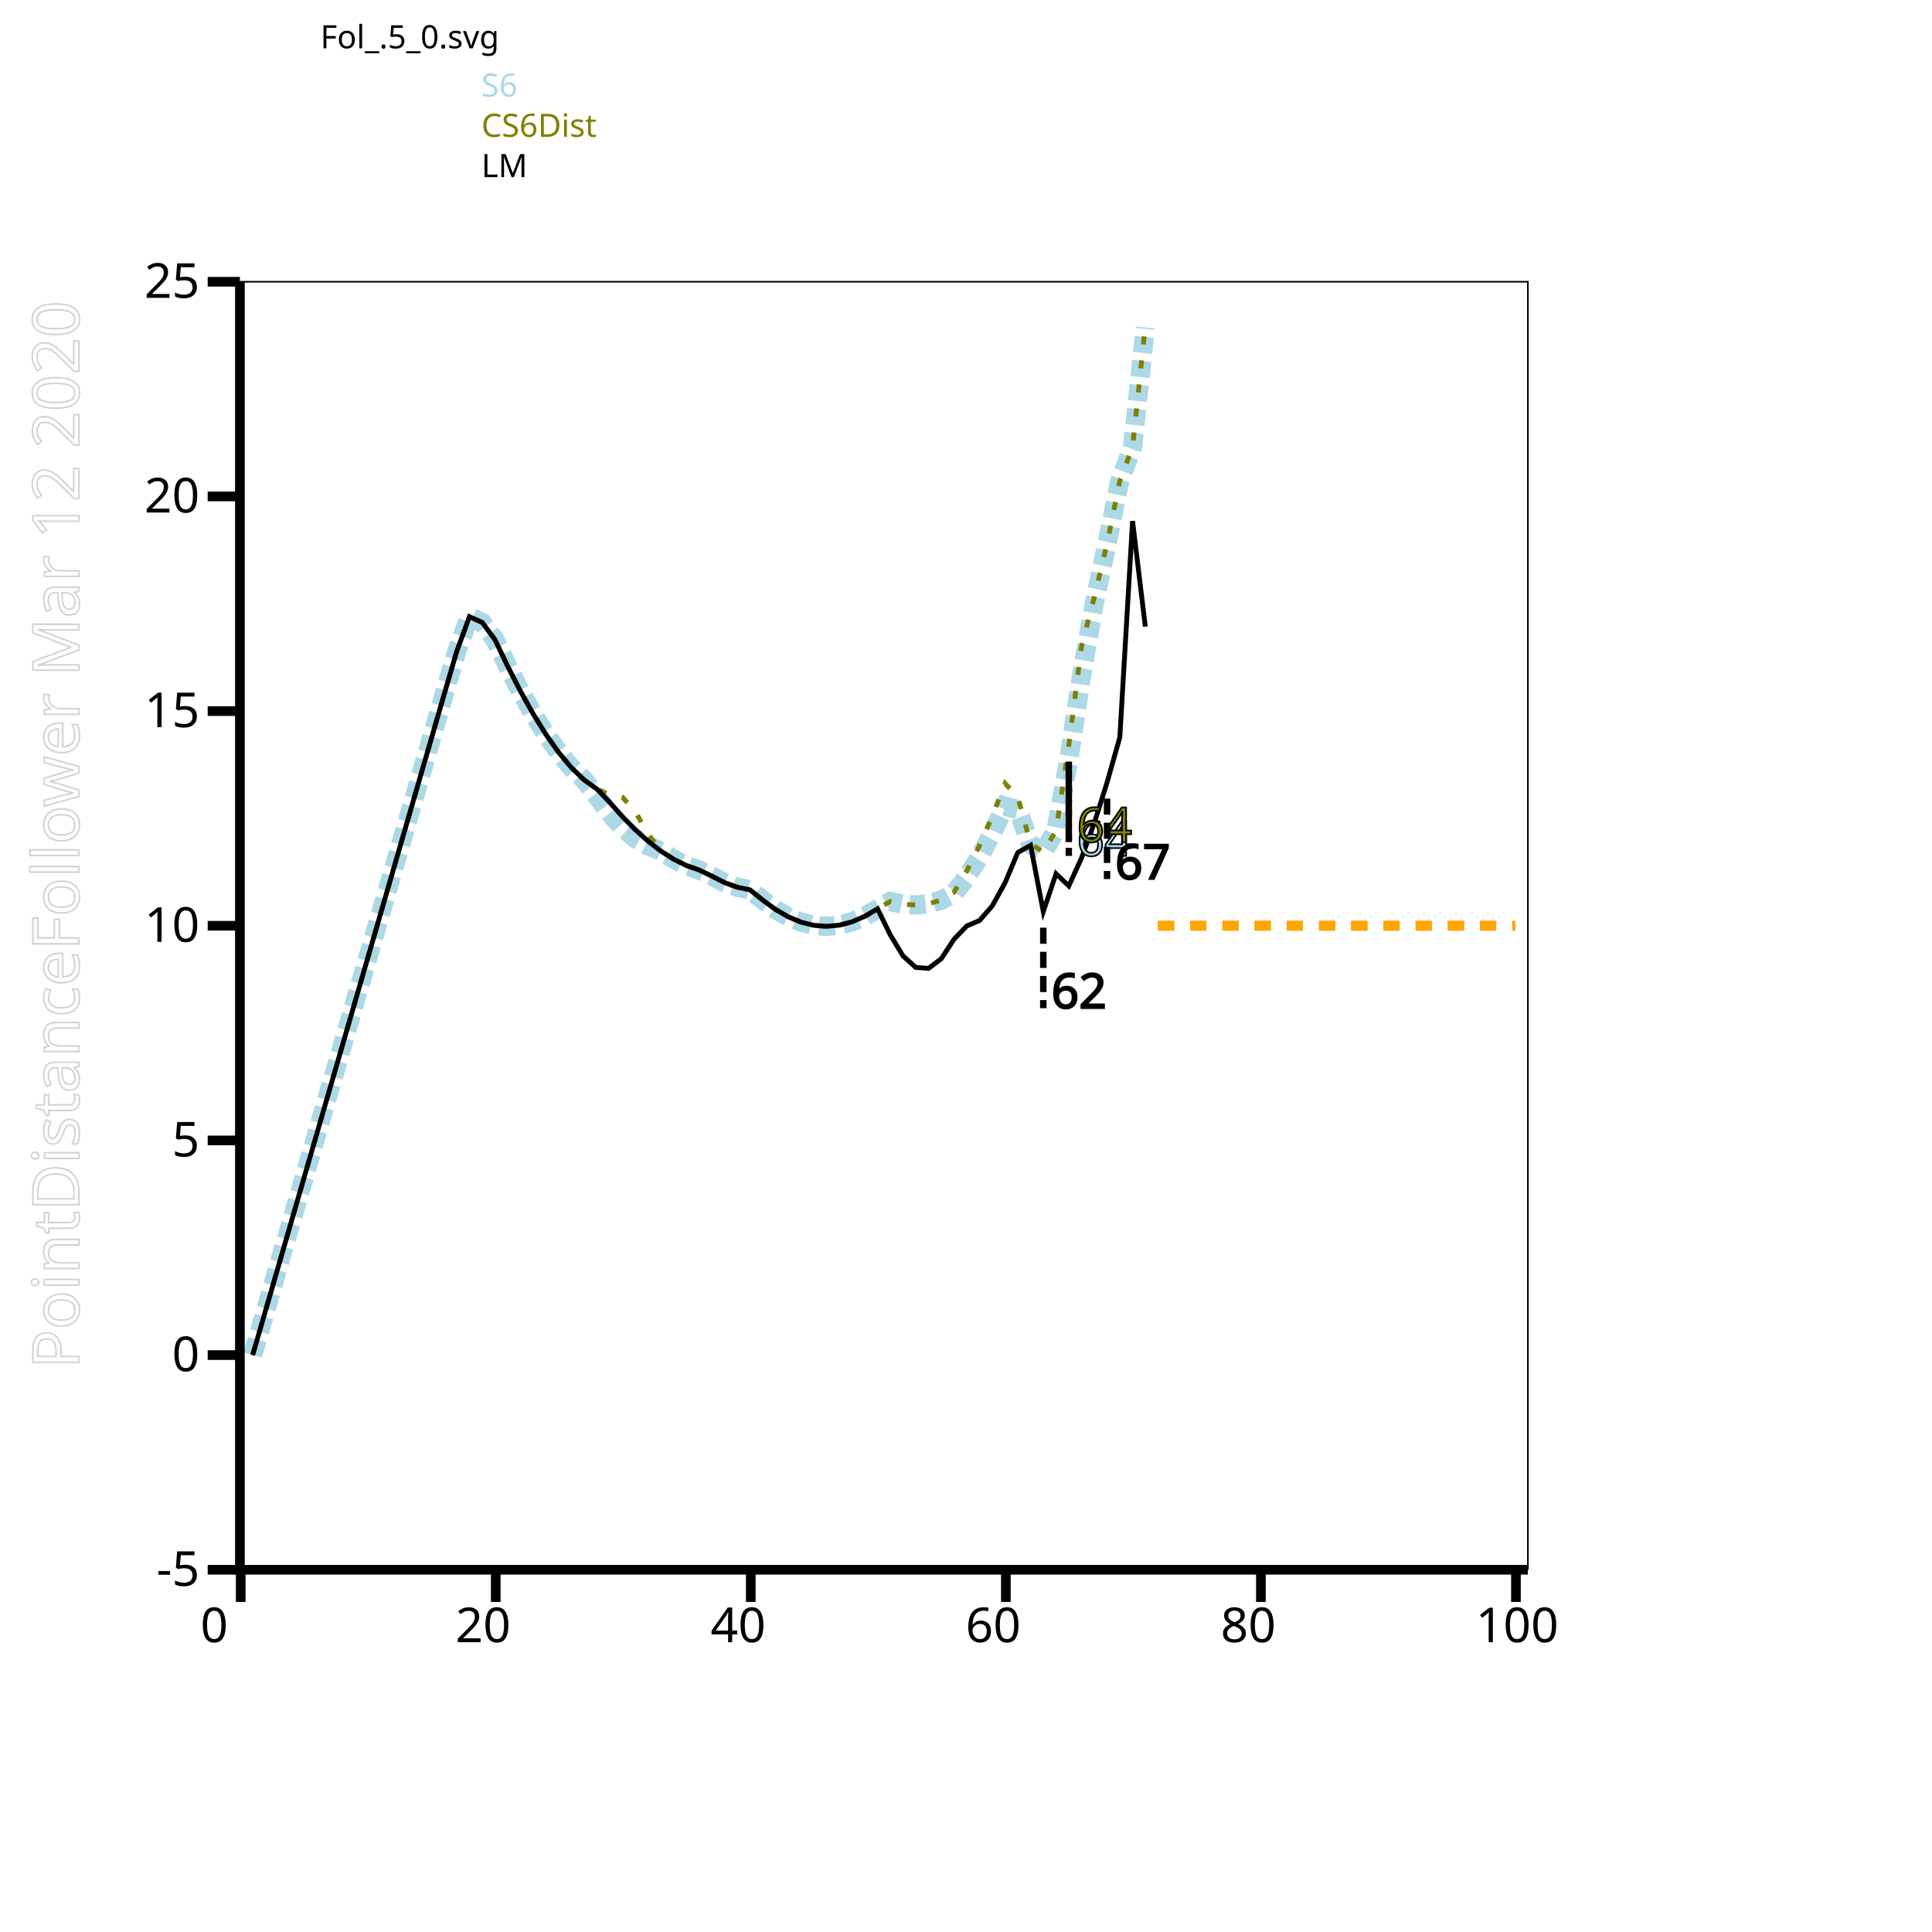
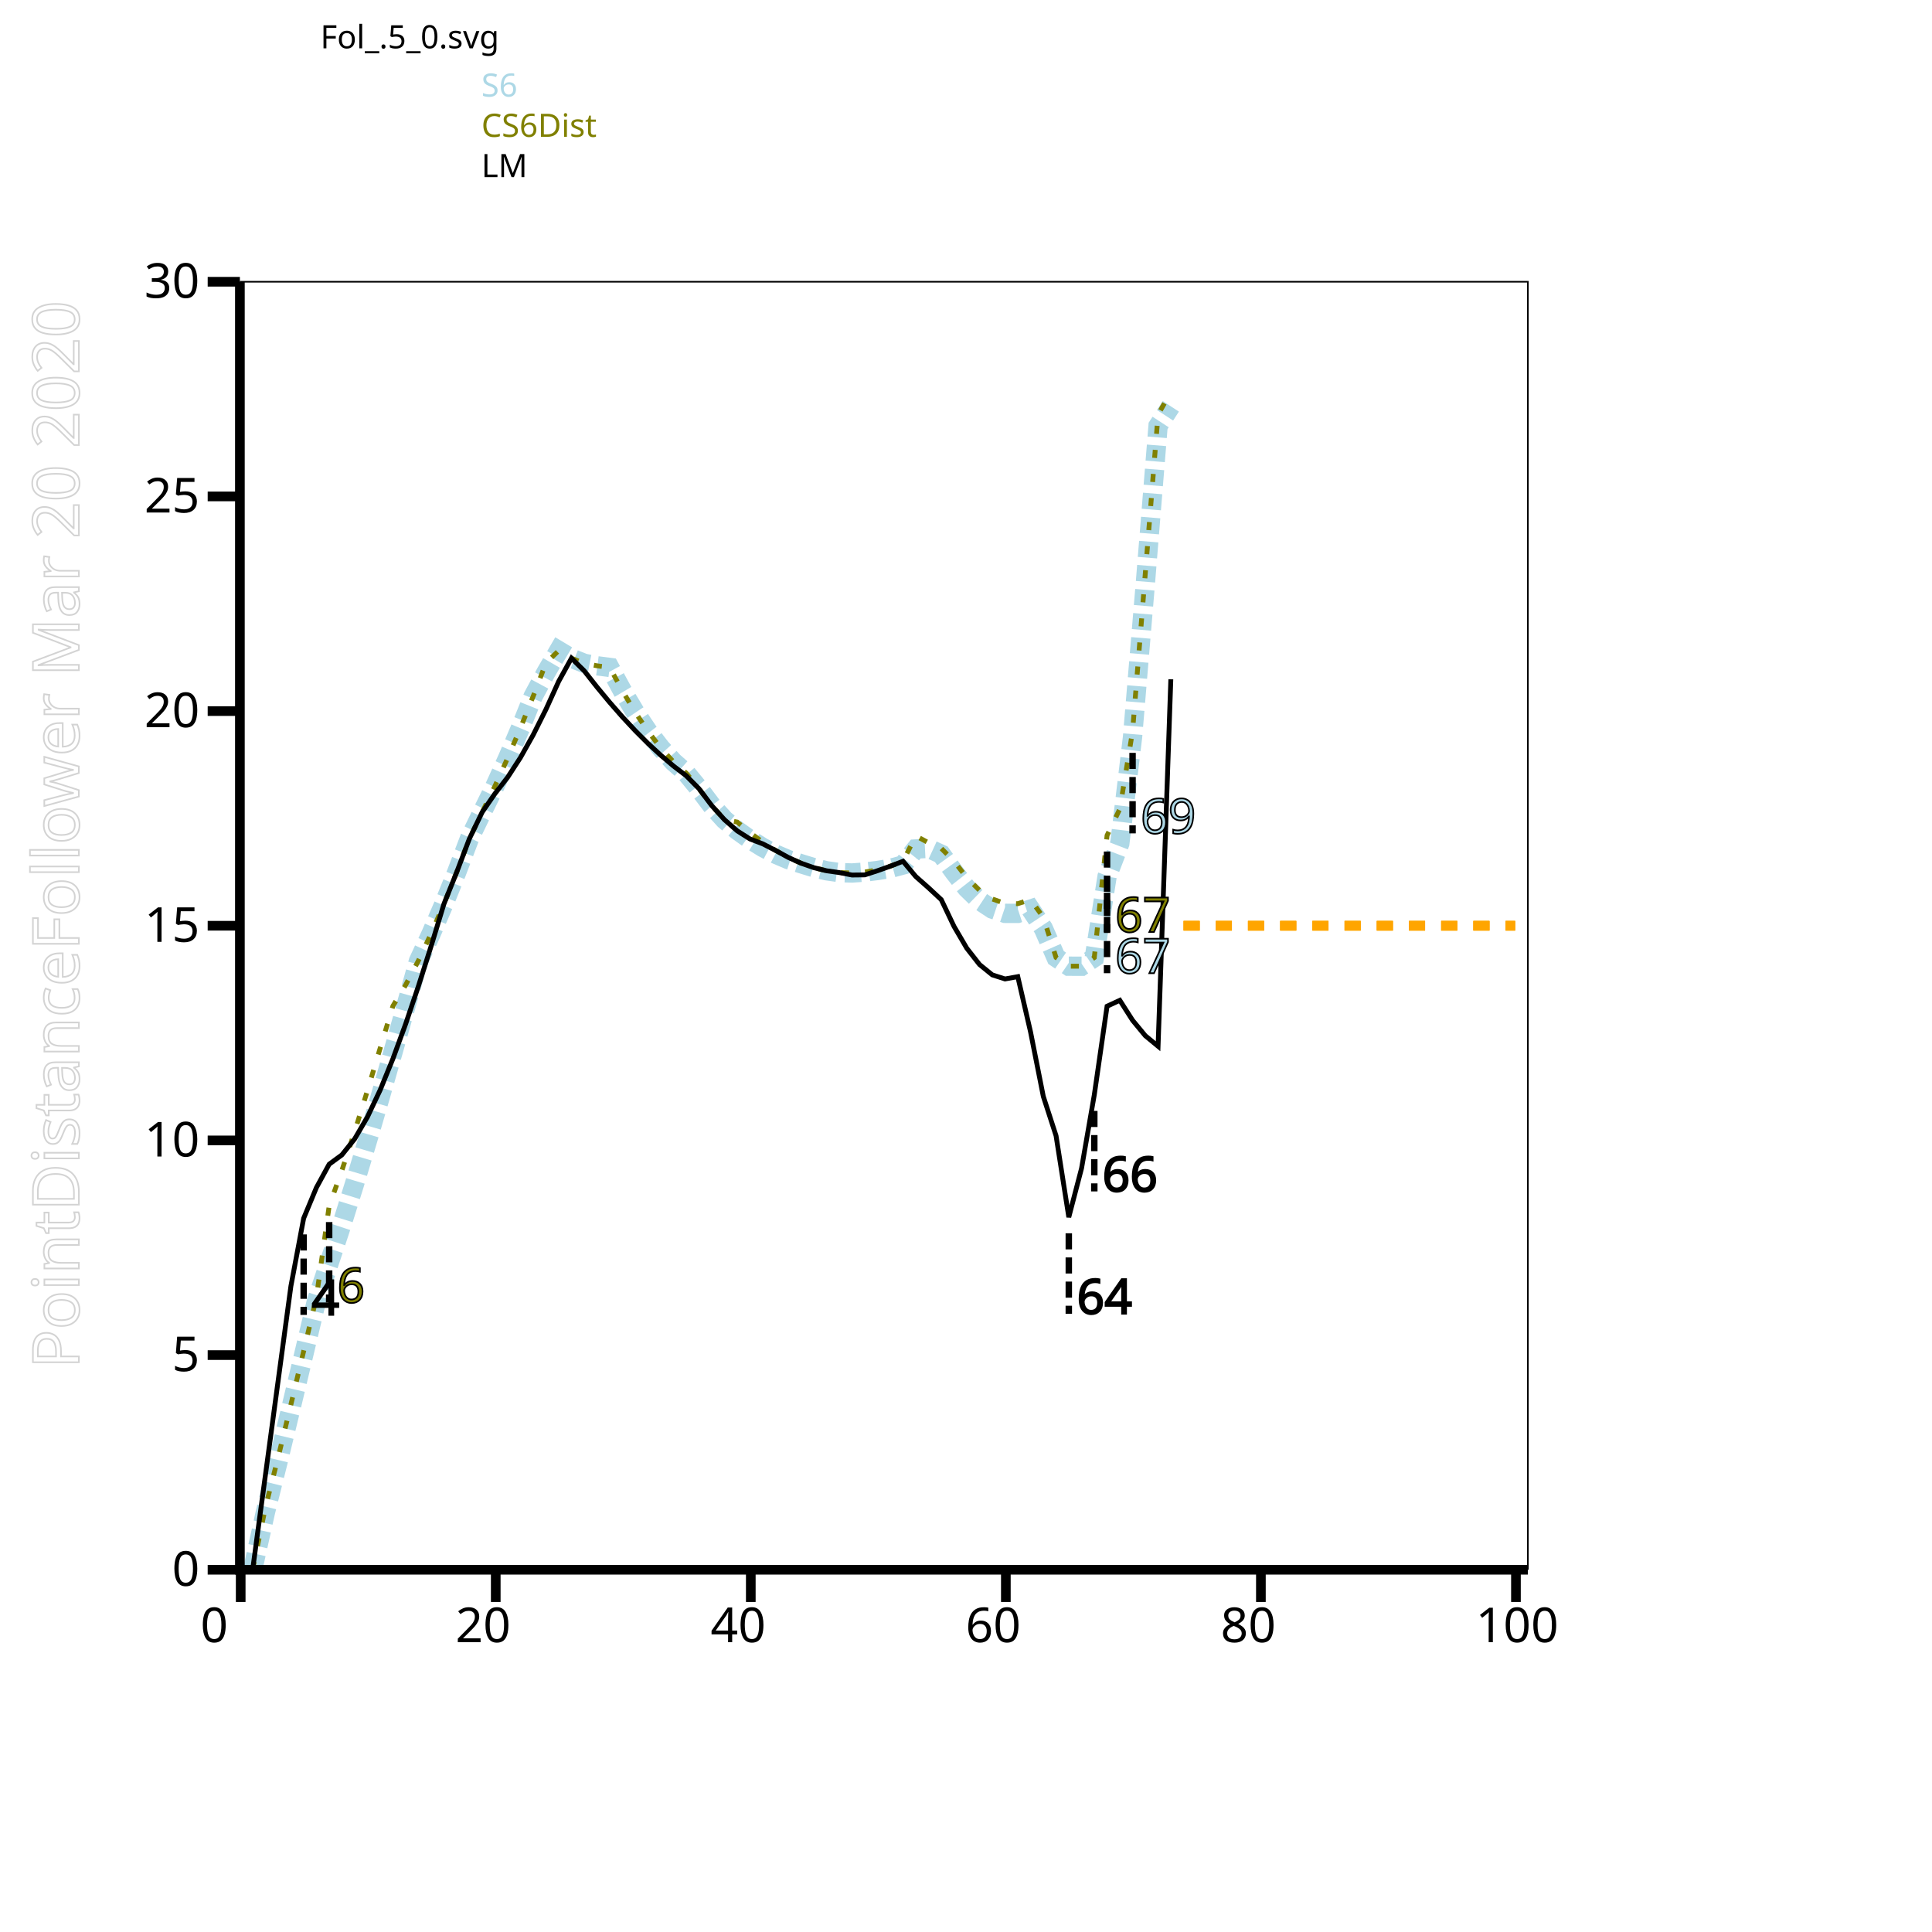
<svg xmlns="http://www.w3.org/2000/svg" width="1000" height="1000" viewBox="1 0  1200 1200" version="1.1">
  <g transform="scale(1 1)">
-     <text x="-850" y="50" transform="rotate(-90)" font-family="sans-serif" font-size="40" stroke="lightgray" fill="none"> PointDistanceFollower   Mar 12 2020</text>
+     <text x="-850" y="50" transform="rotate(-90)" font-family="sans-serif" font-size="40" stroke="lightgray" fill="none"> PointDistanceFollower   Mar 20 2020</text>
    <text x="200" y="30" font-family="sans-serif" font-size="20">Fol_.5_0.svg</text>
    <text x="300" y="60" font-family="sans-serif" font-size="20" fill="lightblue">  S6  </text>
    <text x="300" y="85" font-family="sans-serif" font-size="20" fill="olive">  CS6Dist  </text>
    <text x="300" y="110" font-family="sans-serif" font-size="20" fill="black">  LM  </text>
    <g transform="translate(150,975) scale(1 -1)">
-       <polyline fill="none" stroke=" lightblue " stroke-width=" 12 " stroke-dasharray=" 10,5 " points=" 7.921,133.333 15.842,160.659 23.762,187.985 31.683,215.312 39.604,242.638 47.525,269.964 55.446,297.29 63.366,324.616 71.287,351.942 79.208,379.268 87.129,406.594 95.049,433.92 102.97,461.246 110.891,488.572 118.812,515.898 126.733,543.224 134.653,570.299 142.574,591.934 150.495,588.399 158.416,577.711 166.337,561.128 174.257,545.691 182.178,531.533 190.099,518.795 198.02,507.621 205.941,498.156 213.861,490.536 221.782,480.43 229.703,469.694 237.624,460.892 245.545,454.182 253.465,449.698 261.386,446.446 269.307,441.388 277.228,437.444 285.149,434.657 293.069,430.895 300.99,426.825 308.911,423.951 316.832,422.309 324.752,415.937 332.673,410.136 340.594,405.549 348.515,402.24 356.436,400.255 364.356,399.623 372.277,400.355 380.198,402.44 388.119,405.845 396.04,410.524 403.96,415.09 411.881,413.347 419.802,412.896 427.723,413.744 435.644,415.879 443.564,420.166 451.485,430.161 459.406,442.709 467.327,457.513 475.248,474.28 483.168,472.064 491.089,450.637 499.01,445.705 506.931,459.13 514.851,503.379 522.772,555.523 530.693,600.248 538.614,637.434 546.535,676.33 554.455,697.325 562.376,771.622 " />
-       <line fill="none" stroke-dasharray="10, 10" stroke="orange" stroke-width="6" x1="570.297" y1="400" x2="792.079" y2="400" />
-       <polyline fill="none" stroke=" olive " stroke-width=" 3 " stroke-dasharray=" 5,10 " points=" 7.921,133.333 15.842,160.659 23.762,187.985 31.683,215.312 39.604,242.638 47.525,269.964 55.446,297.29 63.366,324.616 71.287,351.942 79.208,379.268 87.129,406.594 95.049,433.92 102.97,461.246 110.891,488.572 118.812,515.898 126.733,543.224 134.653,570.299 142.574,591.934 150.495,588.399 158.416,577.711 166.337,561.128 174.257,545.691 182.178,531.533 190.099,518.795 198.02,507.621 205.941,498.156 213.861,490.536 221.782,484.88 229.703,481.284 237.624,479.812 245.545,471.024 253.465,457.101 261.386,446.446 269.307,441.388 277.228,437.444 285.149,434.657 293.069,430.895 300.99,426.825 308.911,423.951 316.832,422.309 324.752,415.937 332.673,410.136 340.594,405.549 348.515,402.24 356.436,400.255 364.356,399.623 372.277,400.355 380.198,402.44 388.119,405.845 396.04,410.524 403.96,415.09 411.881,413.347 419.802,412.896 427.723,413.744 435.644,415.879 443.564,420.804 451.485,434.006 459.406,449.843 467.327,468.061 475.248,488.389 483.168,479.959 491.089,451.04 499.01,445.705 506.931,459.13 514.851,511.946 522.772,573.712 530.693,604.026 538.614,637.434 546.535,676.33 554.455,697.325 562.376,772.62 " />
-       <line fill="none" stroke-dasharray="10, 10" stroke="orange" stroke-width="6" x1="570.297" y1="400" x2="792.079" y2="400" />
-       <polyline fill="none" stroke=" black " stroke-width=" 3 " stroke-dasharray="  " points=" 7.921,133.333 15.842,160.659 23.762,187.985 31.683,215.312 39.604,242.638 47.525,269.964 55.446,297.29 63.366,324.616 71.287,351.942 79.208,379.268 87.129,406.594 95.049,433.92 102.97,461.246 110.891,488.572 118.812,515.898 126.733,543.224 134.653,570.299 142.574,591.934 150.495,588.399 158.416,577.711 166.337,561.128 174.257,545.691 182.178,531.533 190.099,518.795 198.02,507.621 205.941,498.156 213.861,490.536 221.782,484.88 229.703,476.665 237.624,467.739 245.545,459.683 253.465,452.564 261.386,446.446 269.307,441.388 277.228,437.444 285.149,434.657 293.069,430.895 300.99,426.825 308.911,423.951 316.832,422.309 324.752,415.937 332.673,410.136 340.594,405.549 348.515,402.24 356.436,400.255 364.356,399.623 372.277,400.355 380.198,402.44 388.119,405.845 396.04,410.524 403.96,394.378 411.881,381.247 419.802,374.118 427.723,373.525 435.644,379.516 443.564,391.633 451.485,399.888 459.406,403.24 467.327,412.343 475.248,426.663 483.168,445.483 491.089,449.957 499.01,408.808 506.931,432.3 514.851,424.75 522.772,442.144 530.693,463.823 538.614,489.005 546.535,517 554.455,651.334 562.376,585.804 " />
-       <line fill="none" stroke-dasharray="10, 10" stroke="orange" stroke-width="6" x1="570.297" y1="400" x2="792.079" y2="400" />
-       <line fill="none" stroke="black" stroke-width="4" x1="514.851" y1="493.379" x2="514.851" y2="443.379" stroke-dasharray="10,5" />
-       <text transform="scale(1,-1)" font-family="sans-serif" font-size="30" stroke="rgb(0,0,0)" line="rgb(0,0,0)" fill="lightblue" x="519.851" y="-443.379">64</text>
-       <line fill="none" stroke="black" stroke-width="4" x1="514.851" y1="501.946" x2="514.851" y2="451.946" stroke-dasharray="10,5" />
-       <text transform="scale(1,-1)" font-family="sans-serif" font-size="30" stroke="rgb(0,0,0)" line="rgb(0,0,0)" fill="olive" x="519.851" y="-451.946">64</text>
-       <line fill="none" stroke="black" stroke-width="4" x1="499.01" y1="398.808" x2="499.01" y2="348.808" stroke-dasharray="10,5" />
-       <text transform="scale(1,-1)" font-family="sans-serif" font-size="30" stroke="rgb(0,0,0)" line="rgb(0,0,0)" fill="black" x="504.01" y="-348.808">62</text>
-       <line fill="none" stroke="black" stroke-width="4" x1="538.614" y1="479.005" x2="538.614" y2="429.005" stroke-dasharray="10,5" />
-       <text transform="scale(1,-1)" font-family="sans-serif" font-size="30" stroke="rgb(0,0,0)" line="rgb(0,0,0)" fill="black" x="543.614" y="-429.005">67</text>
+       <polyline fill="none" stroke=" lightblue " stroke-width=" 12 " stroke-dasharray=" 10,5 " points=" 7.921,0 15.842,35.682 23.762,67.353 31.683,100.244 39.604,133.456 47.525,166.798 55.446,190.57 63.366,214.553 71.287,239.969 79.208,266.41 87.129,293.597 95.049,321.343 102.97,349.513 110.891,378.013 118.812,395.163 126.733,413.531 134.653,433.241 142.574,454.12 150.495,470.567 158.416,486.733 166.337,504.205 174.257,522.849 182.178,542.547 190.099,557.277 198.02,570.923 205.941,566.169 213.861,563.008 221.782,561.467 229.703,560.442 237.624,545.859 245.545,532.602 253.465,520.773 261.386,510.471 269.307,501.789 277.228,494.814 285.149,485.144 293.069,474.632 300.99,465.858 308.911,459.221 316.832,453.551 324.752,448.623 332.673,444.462 340.594,441.09 348.515,438.525 356.436,436.093 364.356,434.146 372.277,433.034 380.198,432.763 388.119,433.335 396.04,434.317 403.96,435.616 411.881,437.746 419.802,447.673 427.723,448.063 435.644,444.404 443.564,433.403 451.485,423.315 459.406,415.587 467.327,410.35 475.248,407.703 483.168,407.694 491.089,410.325 499.01,398.402 506.931,380.276 514.851,374.876 522.772,374.86 530.693,380.229 538.614,430.524 546.535,451.145 554.455,517.383 562.376,612.379 570.297,710.443 578.218,722.617 " />
+       <line fill="none" stroke-dasharray="10, 10" stroke="orange" stroke-width="6" x1="586.139" y1="400" x2="792.079" y2="400" />
+       <polyline fill="none" stroke=" olive " stroke-width=" 3 " stroke-dasharray=" 5,10 " points=" 7.921,0 15.842,38.692 23.762,69.823 31.683,102.598 39.604,135.766 47.525,169.086 55.446,225.953 63.366,248.067 71.287,272.121 79.208,297.55 87.129,323.972 95.049,350.158 102.97,363.256 110.891,378.333 118.812,395.163 126.733,413.531 134.653,433.241 142.574,454.12 150.495,470.567 158.416,486.733 166.337,504.205 174.257,522.849 182.178,542.547 190.099,563.187 198.02,570.923 205.941,566.169 213.861,563.008 221.782,561.467 229.703,560.442 237.624,545.859 245.545,532.602 253.465,520.773 261.386,510.471 269.307,501.789 277.228,494.814 285.149,485.144 293.069,474.632 300.99,465.858 308.911,464.401 316.832,457.816 324.752,451.943 332.673,446.809 340.594,442.442 348.515,438.864 356.436,436.093 364.356,434.146 372.277,433.034 380.198,432.763 388.119,433.335 396.04,434.746 403.96,436.988 411.881,440.049 419.802,455.821 427.723,451.526 435.644,448.057 443.564,440.083 451.485,429.861 459.406,421.997 467.327,416.626 475.248,413.847 483.168,413.713 491.089,416.226 499.01,405.272 506.931,380.276 514.851,374.876 522.772,374.86 530.693,380.229 538.614,456.109 546.535,472.519 554.455,520.732 562.376,618.959 570.297,717.469 578.218,731.556 " />
+       <line fill="none" stroke-dasharray="10, 10" stroke="orange" stroke-width="6" x1="586.139" y1="400" x2="792.079" y2="400" />
+       <polyline fill="none" stroke=" black " stroke-width=" 3 " stroke-dasharray="  " points=" 7.921,0 15.842,58.718 23.762,117.435 31.683,176.153 39.604,218.291 47.525,237.361 55.446,251.867 63.366,257.683 71.287,267.605 79.208,281.201 87.129,297.968 95.049,317.404 102.97,339.05 110.891,362.51 118.812,387.455 126.733,413.531 134.653,433.241 142.574,454.12 150.495,470.567 158.416,482.053 166.337,492.241 174.257,504.457 182.178,518.558 190.099,534.394 198.02,551.816 205.941,566.169 213.861,558.326 221.782,548.277 229.703,538.718 237.624,529.676 245.545,521.178 253.465,513.25 261.386,505.92 269.307,499.213 277.228,493.155 285.149,485.144 293.069,474.632 300.99,465.858 308.911,458.921 316.832,453.905 324.752,450.874 332.673,446.809 340.594,442.442 348.515,438.864 356.436,436.093 364.356,434.146 372.277,433.034 380.198,431.508 388.119,431.597 396.04,434.179 403.96,436.988 411.881,440.049 419.802,430.565 427.723,423.568 435.644,416.199 443.564,399.578 451.485,386.039 459.406,375.915 467.327,369.486 475.248,366.948 483.168,368.38 491.089,334.051 499.01,294.028 506.931,269.572 514.851,218.99 522.772,249.342 530.693,294.992 538.614,350.005 546.535,353.68 554.455,341.284 562.376,331.692 570.297,325.151 578.218,553.084 " />
+       <line fill="none" stroke-dasharray="10, 10" stroke="orange" stroke-width="6" x1="586.139" y1="400" x2="792.079" y2="400" />
+       <line fill="none" stroke="black" stroke-width="4" x1="538.614" y1="420.524" x2="538.614" y2="370.524" stroke-dasharray="10,5" />
+       <text transform="scale(1,-1)" font-family="sans-serif" font-size="30" stroke="rgb(0,0,0)" line="rgb(0,0,0)" fill="lightblue" x="543.614" y="-370.524">67</text>
+       <line fill="none" stroke="black" stroke-width="4" x1="554.455" y1="507.383" x2="554.455" y2="457.383" stroke-dasharray="10,5" />
+       <text transform="scale(1,-1)" font-family="sans-serif" font-size="30" stroke="rgb(0,0,0)" line="rgb(0,0,0)" fill="lightblue" x="559.455" y="-457.383">69</text>
+       <line fill="none" stroke="black" stroke-width="4" x1="55.446" y1="215.953" x2="55.446" y2="165.953" stroke-dasharray="10,5" />
+       <text transform="scale(1,-1)" font-family="sans-serif" font-size="30" stroke="rgb(0,0,0)" line="rgb(0,0,0)" fill="olive" x="60.446" y="-165.953">6</text>
+       <line fill="none" stroke="black" stroke-width="4" x1="538.614" y1="446.109" x2="538.614" y2="396.109" stroke-dasharray="10,5" />
+       <text transform="scale(1,-1)" font-family="sans-serif" font-size="30" stroke="rgb(0,0,0)" line="rgb(0,0,0)" fill="olive" x="543.614" y="-396.109">67</text>
+       <line fill="none" stroke="black" stroke-width="4" x1="39.604" y1="208.291" x2="39.604" y2="158.291" stroke-dasharray="10,5" />
+       <text transform="scale(1,-1)" font-family="sans-serif" font-size="30" stroke="rgb(0,0,0)" line="rgb(0,0,0)" fill="black" x="44.604" y="-158.291">4</text>
+       <line fill="none" stroke="black" stroke-width="4" x1="514.851" y1="208.99" x2="514.851" y2="158.99" stroke-dasharray="10,5" />
+       <text transform="scale(1,-1)" font-family="sans-serif" font-size="30" stroke="rgb(0,0,0)" line="rgb(0,0,0)" fill="black" x="519.851" y="-158.99">64</text>
+       <line fill="none" stroke="black" stroke-width="4" x1="530.693" y1="284.992" x2="530.693" y2="234.992" stroke-dasharray="10,5" />
+       <text transform="scale(1,-1)" font-family="sans-serif" font-size="30" stroke="rgb(0,0,0)" line="rgb(0,0,0)" fill="black" x="535.693" y="-234.992">66</text>
      <polyline fill="none" stroke="black" stroke-width="6" points=" 800,0 0,0 0, 800" />
      <polyline fill="none" stroke="black" stroke-width="1" points=" 0 800  800 800  800 0" />
      <line fill="none" stroke="black" stroke-width="6" x1="0.5" y1="0" x2="0.5" y2="-20" />
      <text transform="scale(1,-1)" font-family="sans-serif" font-size="30" x="-24.5" y="45">0</text>
      <line fill="none" stroke="black" stroke-width="6" x1="158.916" y1="0" x2="158.916" y2="-20" />
      <text transform="scale(1,-1)" font-family="sans-serif" font-size="30" x="133.916" y="45">20</text>
      <line fill="none" stroke="black" stroke-width="6" x1="317.332" y1="0" x2="317.332" y2="-20" />
      <text transform="scale(1,-1)" font-family="sans-serif" font-size="30" x="292.332" y="45">40</text>
      <line fill="none" stroke="black" stroke-width="6" x1="475.748" y1="0" x2="475.748" y2="-20" />
      <text transform="scale(1,-1)" font-family="sans-serif" font-size="30" x="450.748" y="45">60</text>
      <line fill="none" stroke="black" stroke-width="6" x1="634.163" y1="0" x2="634.163" y2="-20" />
      <text transform="scale(1,-1)" font-family="sans-serif" font-size="30" x="609.163" y="45">80</text>
      <line fill="none" stroke="black" stroke-width="6" x1="792.579" y1="0" x2="792.579" y2="-20" />
      <text transform="scale(1,-1)" font-family="sans-serif" font-size="30" x="767.579" y="45">100</text>
      <line fill="none" stroke="black" stroke-width="6" x1="0.0" y1="0" x2="-20" y2="0" />
-       <text transform="scale(1,-1)" text-anchor="end" font-family="sans-serif" font-size="30" x="-25" y="10">-5</text>
+       <text transform="scale(1,-1)" text-anchor="end" font-family="sans-serif" font-size="30" x="-25" y="10">0</text>
      <line fill="none" stroke="black" stroke-width="6" x1="0.0" y1="133.333" x2="-20" y2="133.333" />
-       <text transform="scale(1,-1)" text-anchor="end" font-family="sans-serif" font-size="30" x="-25" y="-123.333">0</text>
+       <text transform="scale(1,-1)" text-anchor="end" font-family="sans-serif" font-size="30" x="-25" y="-123.333">5</text>
      <line fill="none" stroke="black" stroke-width="6" x1="0.0" y1="266.667" x2="-20" y2="266.667" />
-       <text transform="scale(1,-1)" text-anchor="end" font-family="sans-serif" font-size="30" x="-25" y="-256.667">5</text>
+       <text transform="scale(1,-1)" text-anchor="end" font-family="sans-serif" font-size="30" x="-25" y="-256.667">10</text>
      <line fill="none" stroke="black" stroke-width="6" x1="0.0" y1="400" x2="-20" y2="400" />
-       <text transform="scale(1,-1)" text-anchor="end" font-family="sans-serif" font-size="30" x="-25" y="-390">10</text>
+       <text transform="scale(1,-1)" text-anchor="end" font-family="sans-serif" font-size="30" x="-25" y="-390">15</text>
      <line fill="none" stroke="black" stroke-width="6" x1="0.0" y1="533.333" x2="-20" y2="533.333" />
-       <text transform="scale(1,-1)" text-anchor="end" font-family="sans-serif" font-size="30" x="-25" y="-523.333">15</text>
+       <text transform="scale(1,-1)" text-anchor="end" font-family="sans-serif" font-size="30" x="-25" y="-523.333">20</text>
      <line fill="none" stroke="black" stroke-width="6" x1="0.0" y1="666.667" x2="-20" y2="666.667" />
-       <text transform="scale(1,-1)" text-anchor="end" font-family="sans-serif" font-size="30" x="-25" y="-656.667">20</text>
+       <text transform="scale(1,-1)" text-anchor="end" font-family="sans-serif" font-size="30" x="-25" y="-656.667">25</text>
      <line fill="none" stroke="black" stroke-width="6" x1="0.0" y1="800" x2="-20" y2="800" />
-       <text transform="scale(1,-1)" text-anchor="end" font-family="sans-serif" font-size="30" x="-25" y="-790">25</text>
+       <text transform="scale(1,-1)" text-anchor="end" font-family="sans-serif" font-size="30" x="-25" y="-790">30</text>

--&gt;
</g>
  </g>
</svg>
